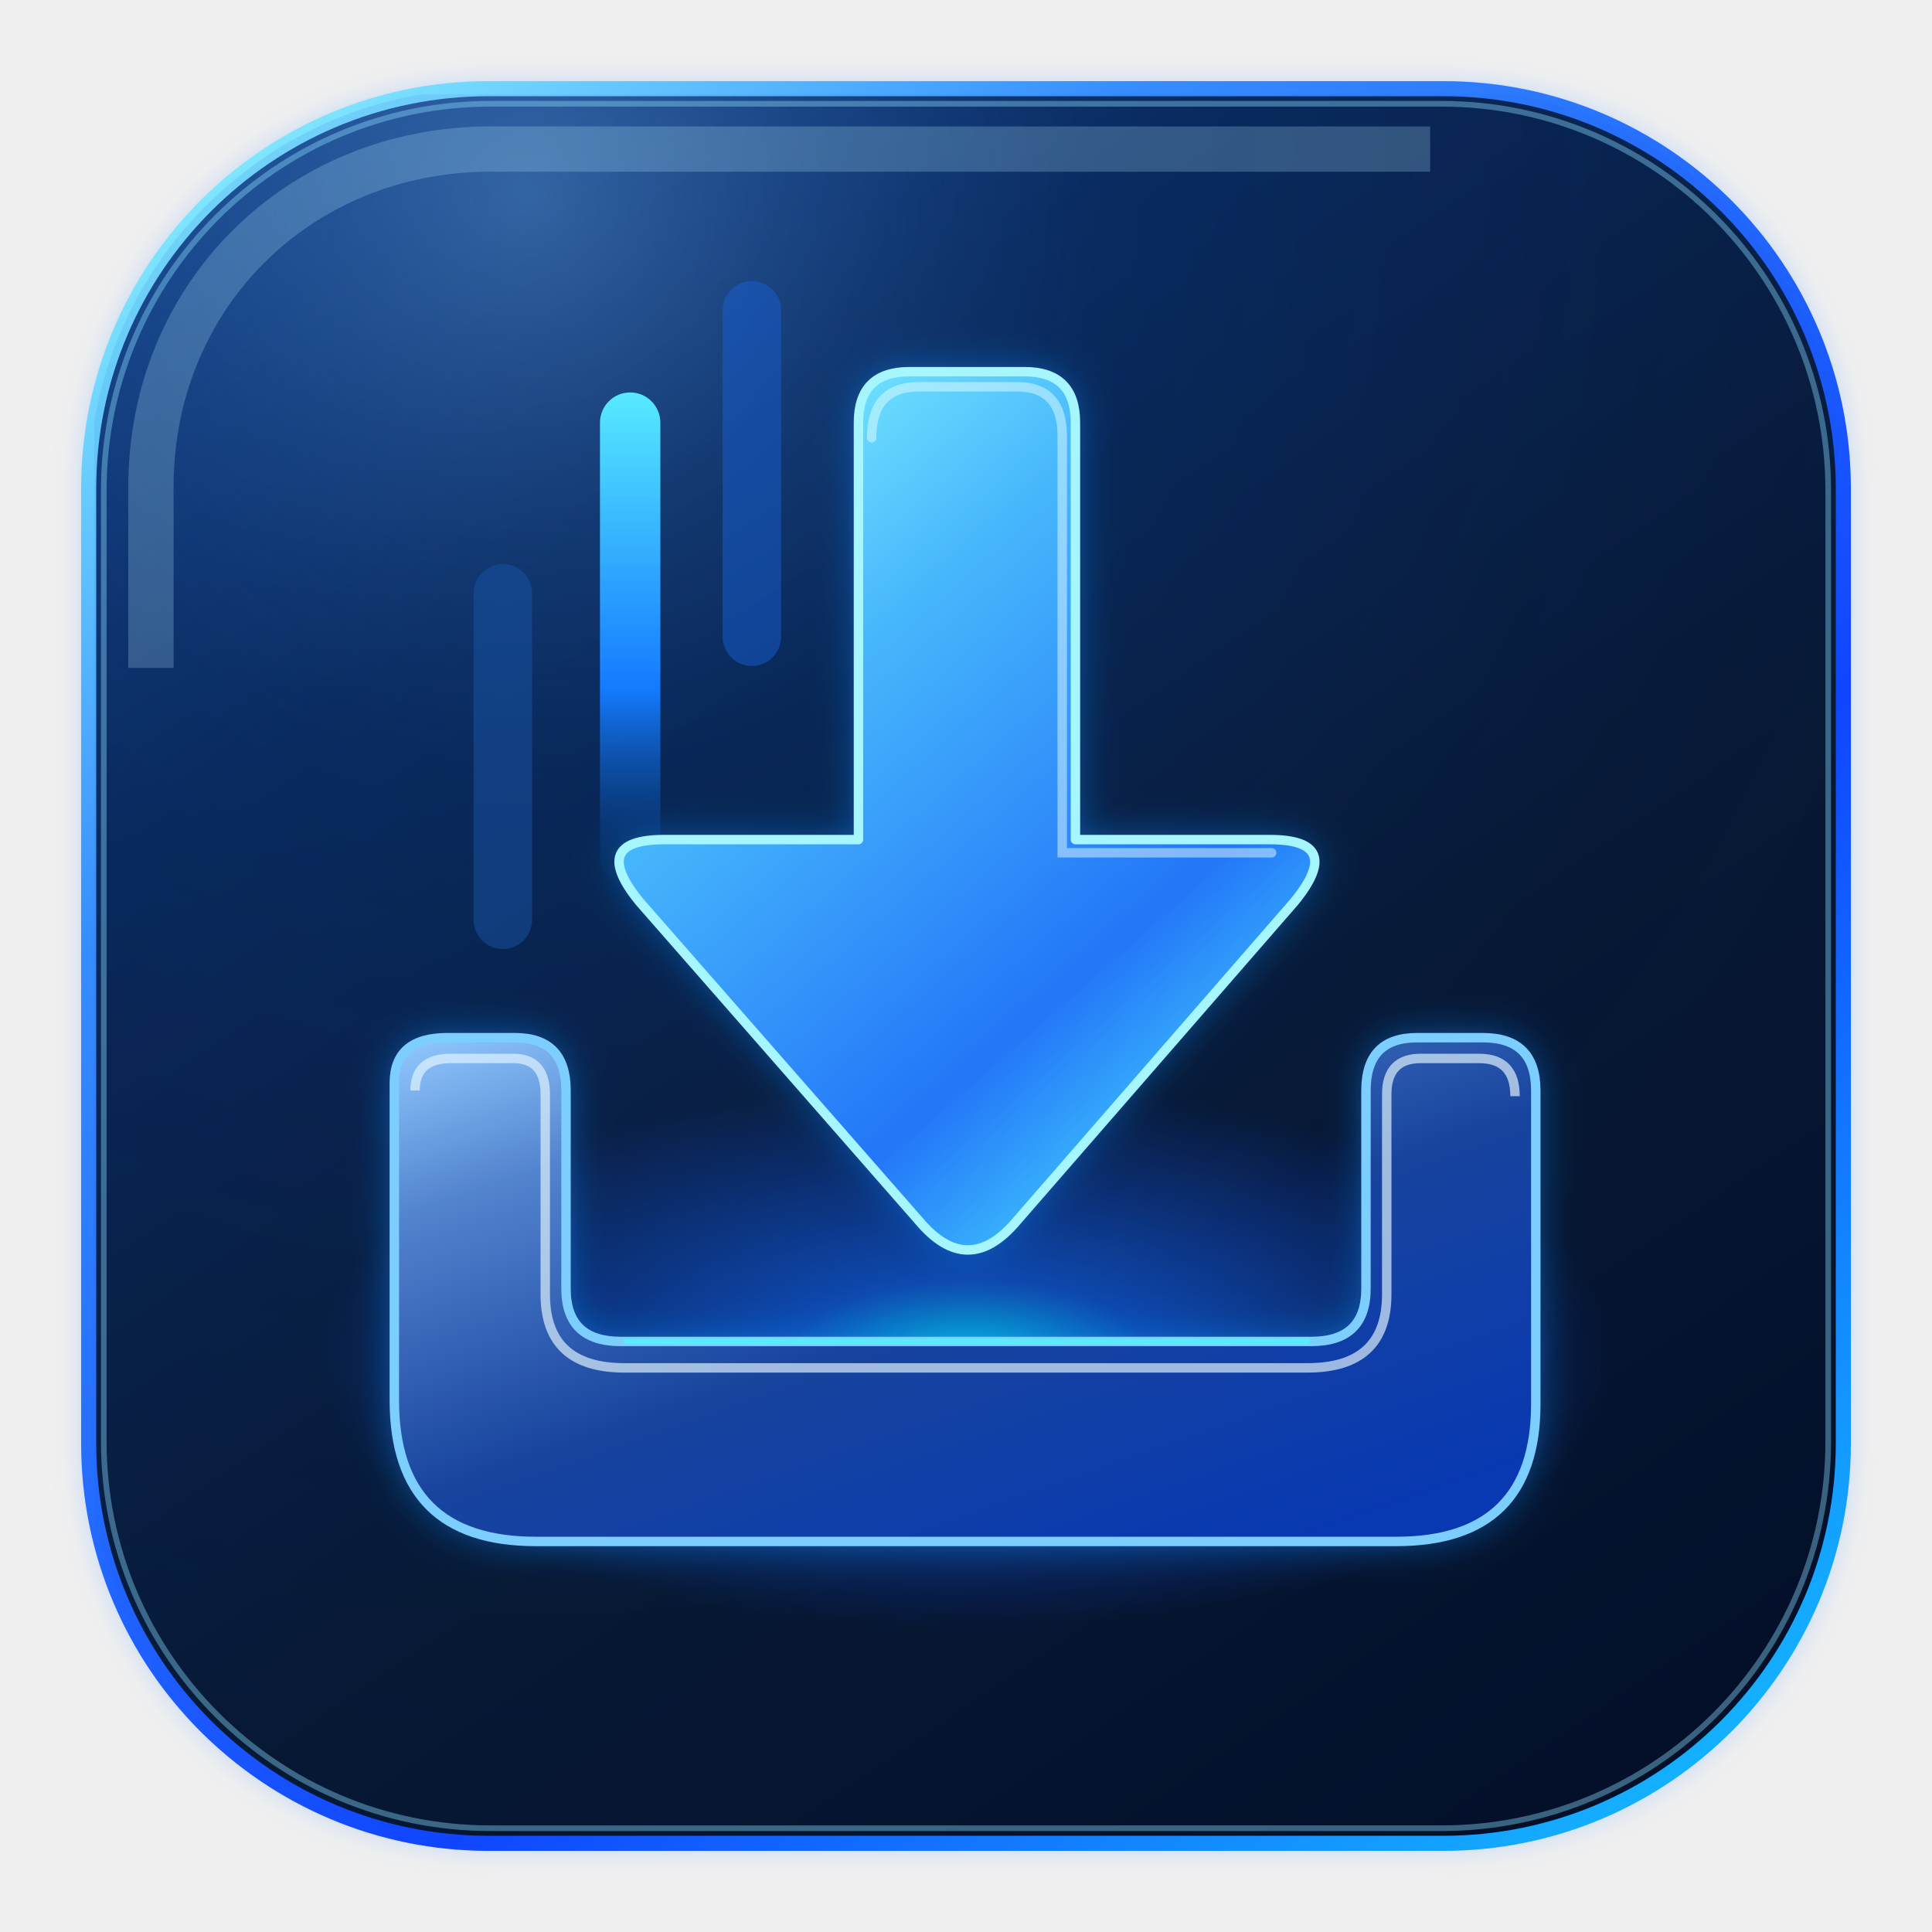
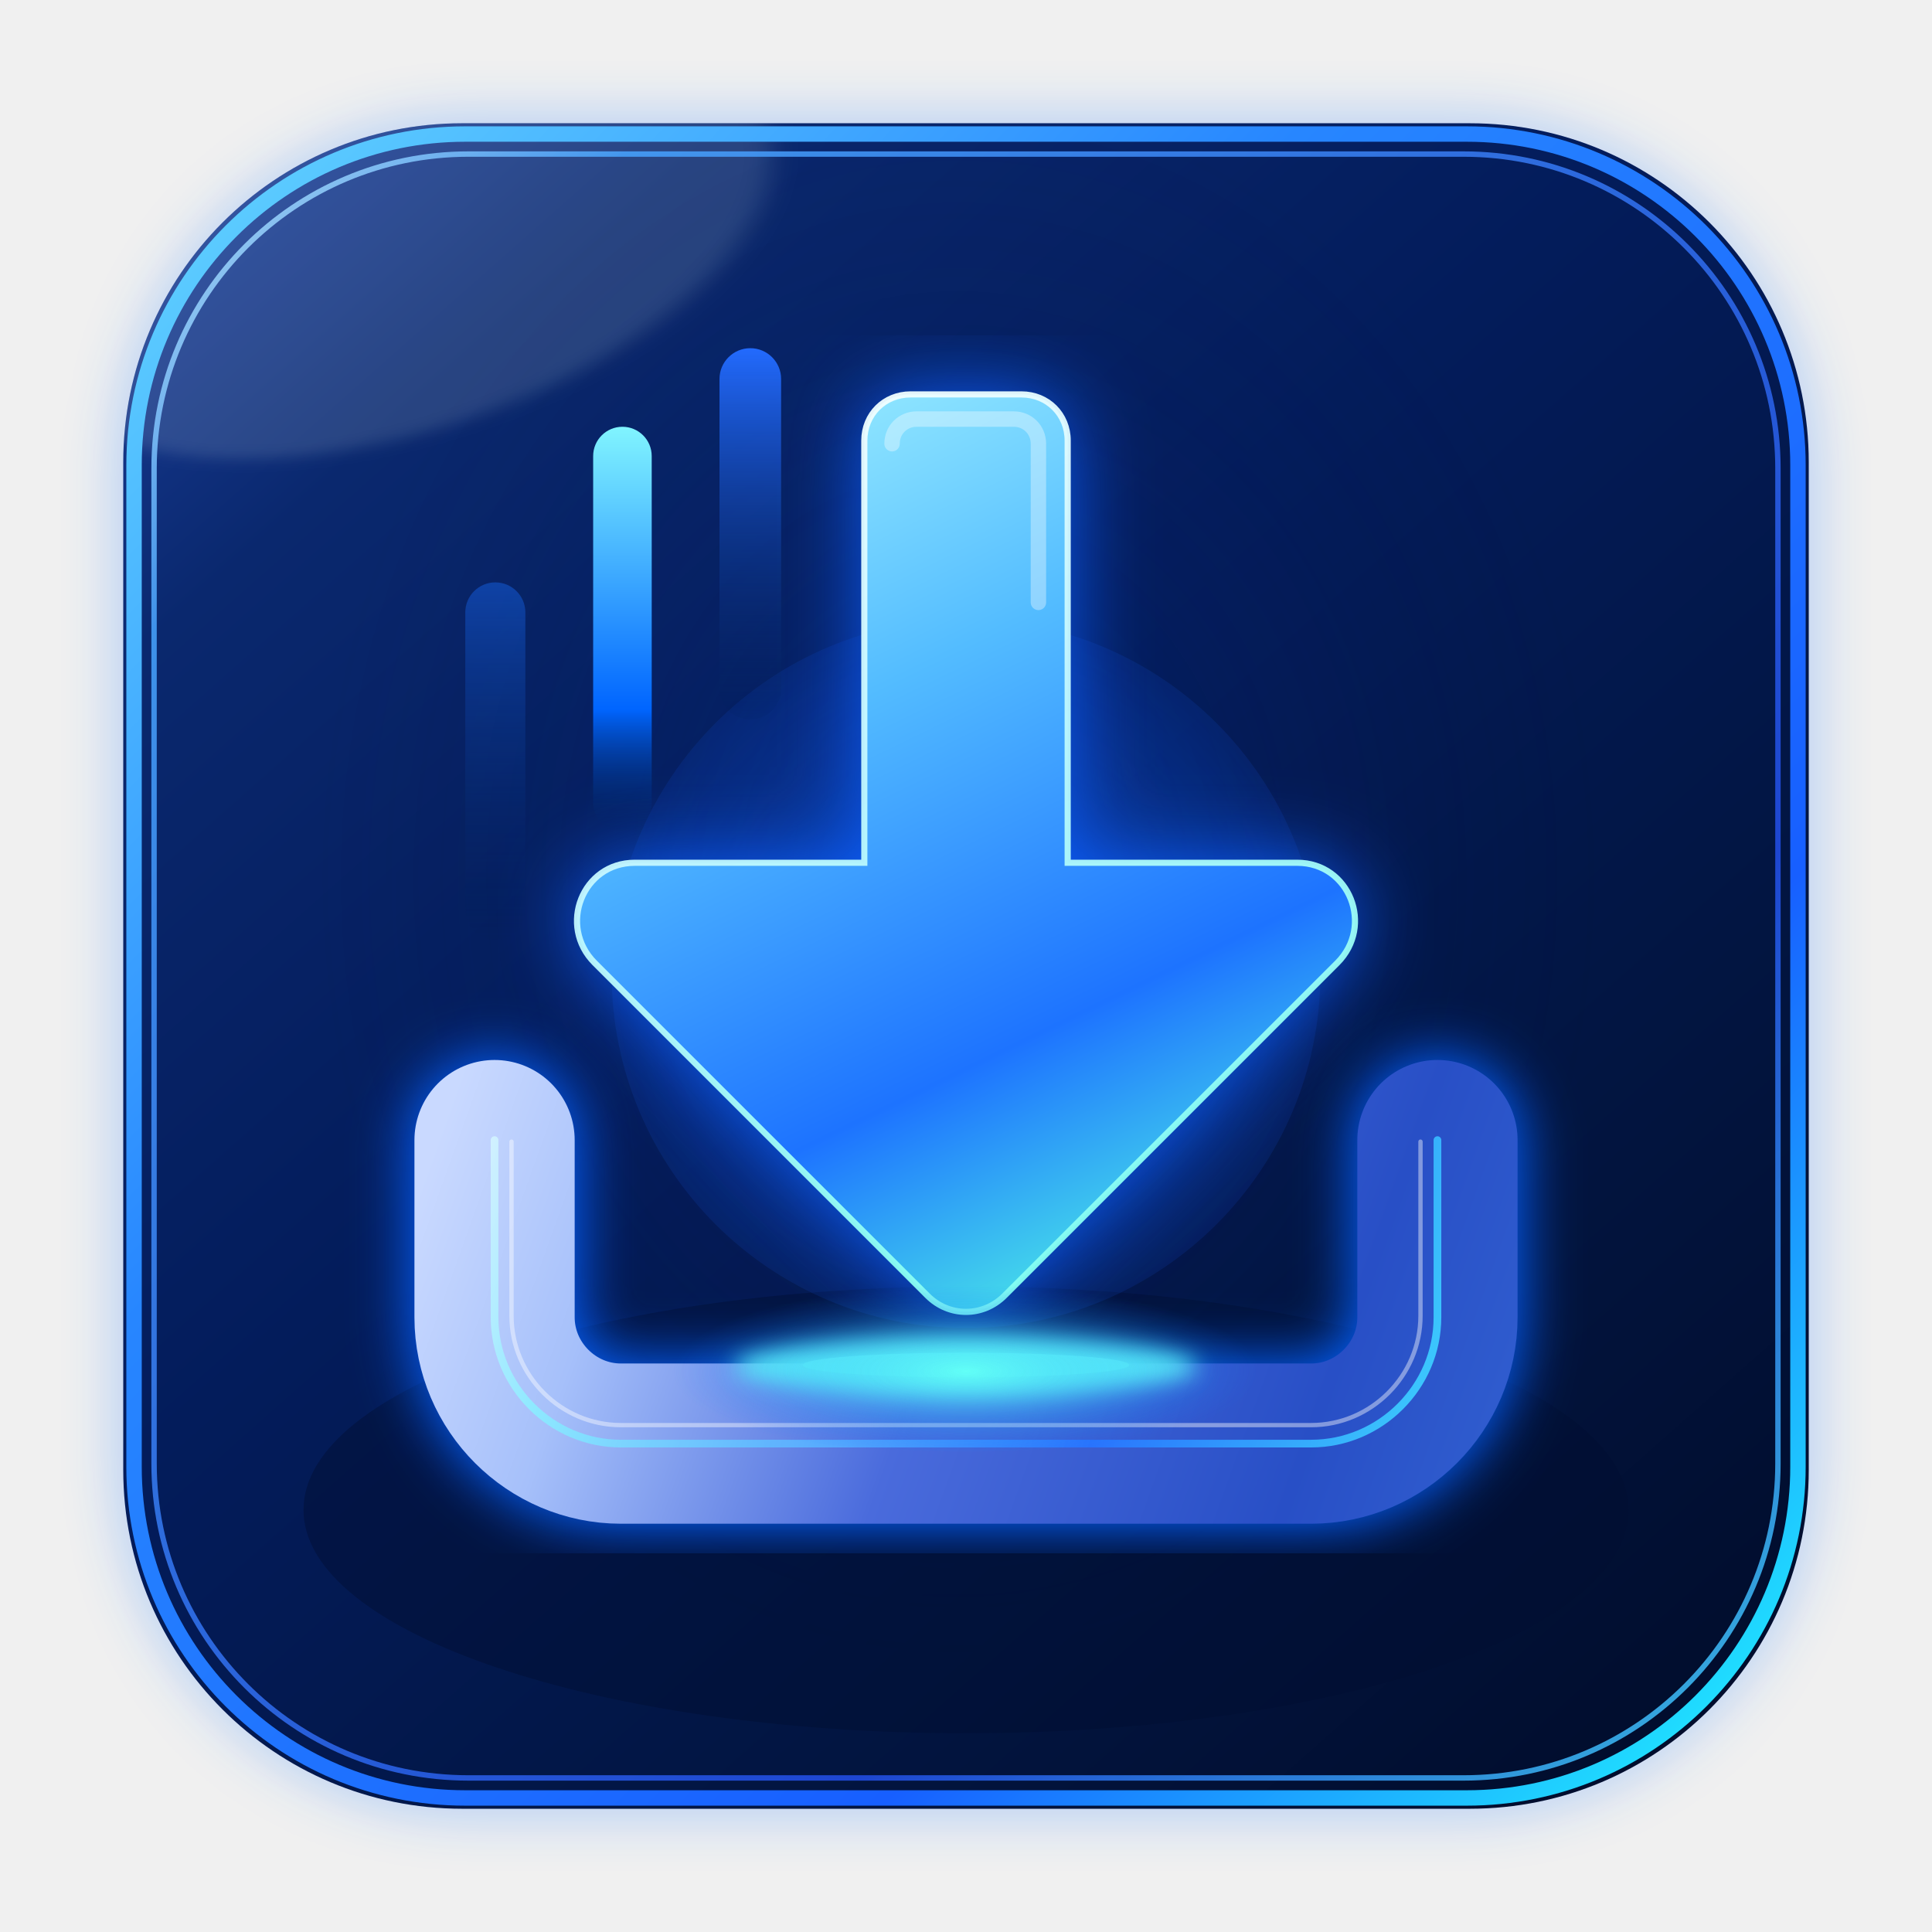
- <svg xmlns="http://www.w3.org/2000/svg" width="1024" height="1024" viewBox="0 0 1024 1024" role="img" aria-label="RDM Download Manager icon">
+ <svg xmlns="http://www.w3.org/2000/svg" width="1254" height="1254" viewBox="0 0 1254 1254" fill="none">
  <defs>
-     <linearGradient id="plate" x1="0.12" y1="0" x2="0.8" y2="1" gradientUnits="objectBoundingBox">
-       <stop stop-color="#153f82" />
-       <stop offset=".25" stop-color="#092658" />
-       <stop offset=".62" stop-color="#071936" />
-       <stop offset="1" stop-color="#04102a" />
+     <linearGradient id="bgGrad" x1="172" y1="112" x2="1078" y2="1136" gradientUnits="userSpaceOnUse">
+       <stop offset="0" stop-color="#173A92" />
+       <stop offset="0.13" stop-color="#0A286E" />
+       <stop offset="0.42" stop-color="#031C5B" />
+       <stop offset="0.78" stop-color="#02143E" />
+       <stop offset="1" stop-color="#010D2D" />
    </linearGradient>
-     <radialGradient id="plateLight" cx="25%" cy="6%" r="94%">
-       <stop stop-color="#77bcff" stop-opacity=".35" />
-       <stop offset=".35" stop-color="#1164c6" stop-opacity=".08" />
-       <stop offset="1" stop-color="#020b25" stop-opacity="0" />
+     <radialGradient id="centerBlue" cx="0" cy="0" r="1" gradientUnits="userSpaceOnUse" gradientTransform="translate(622 570) rotate(90) scale(510 420)">
+       <stop offset="0" stop-color="#082A89" stop-opacity="0.38" />
+       <stop offset="0.5" stop-color="#06206A" stop-opacity="0.14" />
+       <stop offset="1" stop-color="#02103A" stop-opacity="0" />
    </radialGradient>
-     <linearGradient id="rim" x1=".1" y1="0" x2=".92" y2="1">
-       <stop stop-color="#84edff" />
-       <stop offset=".24" stop-color="#368dff" />
-       <stop offset=".65" stop-color="#1045ff" />
-       <stop offset="1" stop-color="#14b9ff" />
+     <linearGradient id="outerStroke" x1="78" y1="96" x2="1174" y2="1174" gradientUnits="userSpaceOnUse">
+       <stop offset="0" stop-color="#64D7FF" />
+       <stop offset="0.35" stop-color="#2786FF" />
+       <stop offset="0.72" stop-color="#175FFF" />
+       <stop offset="1" stop-color="#22FFFF" />
    </linearGradient>
-     <linearGradient id="arrow" x1=".12" y1="0" x2=".82" y2="1">
-       <stop stop-color="#82f5ff" />
-       <stop offset=".32" stop-color="#46b6fc" />
-       <stop offset=".72" stop-color="#2376f8" />
-       <stop offset="1" stop-color="#4ae5ff" />
+     <linearGradient id="innerStroke" x1="92" y1="100" x2="1150" y2="1150" gradientUnits="userSpaceOnUse">
+       <stop offset="0" stop-color="#D1F7FF" />
+       <stop offset="0.15" stop-color="#48A4FF" />
+       <stop offset="0.72" stop-color="#234FEA" />
+       <stop offset="1" stop-color="#43D7FF" />
    </linearGradient>
-     <linearGradient id="tray" x1="0" y1="0" x2=".8" y2="1">
-       <stop stop-color="#93caff" />
-       <stop offset=".22" stop-color="#5384cf" />
-       <stop offset=".57" stop-color="#18449e" />
-       <stop offset="1" stop-color="#0838b2" />
+     <linearGradient id="arrowFill" x1="446" y1="273" x2="724" y2="845" gradientUnits="userSpaceOnUse">
+       <stop offset="0" stop-color="#9BEEFF" />
+       <stop offset="0.33" stop-color="#53BCFF" />
+       <stop offset="0.72" stop-color="#1D73FF" />
+       <stop offset="1" stop-color="#4CEDE7" />
    </linearGradient>
-     <linearGradient id="streak" x1="0" y1="0" x2="0" y2="1">
-       <stop stop-color="#57eaff" />
-       <stop offset=".6" stop-color="#147aff" />
-       <stop offset="1" stop-color="#09458f" stop-opacity="0" />
+     <linearGradient id="arrowOutline" x1="470" y1="261" x2="730" y2="826" gradientUnits="userSpaceOnUse">
+       <stop offset="0" stop-color="#F9FFFF" />
+       <stop offset="0.4" stop-color="#C4F8FF" />
+       <stop offset="1" stop-color="#81FFF1" />
    </linearGradient>
-     <radialGradient id="coreGlow">
-       <stop stop-color="#00eaff" stop-opacity=".8" />
-       <stop offset=".28" stop-color="#1269ff" stop-opacity=".6" />
-       <stop offset="1" stop-color="#1859ff" stop-opacity="0" />
+     <linearGradient id="trayBase" x1="291" y1="719" x2="970" y2="962" gradientUnits="userSpaceOnUse">
+       <stop offset="0" stop-color="#C9D9FF" />
+       <stop offset="0.18" stop-color="#A6C0FA" />
+       <stop offset="0.48" stop-color="#4A6BDC" />
+       <stop offset="0.83" stop-color="#284FC6" />
+       <stop offset="1" stop-color="#305DCF" />
+     </linearGradient>
+     <linearGradient id="trayOutline" x1="294" y1="720" x2="966" y2="955" gradientUnits="userSpaceOnUse">
+       <stop offset="0" stop-color="#EBF3FF" />
+       <stop offset="0.16" stop-color="#8CEBFF" />
+       <stop offset="0.65" stop-color="#2875FF" />
+       <stop offset="1" stop-color="#42E5FF" />
+     </linearGradient>
+     <linearGradient id="bar1" x1="320" y1="381" x2="320" y2="612" gradientUnits="userSpaceOnUse">
+       <stop offset="0" stop-color="#114EBE" stop-opacity="0.7" />
+       <stop offset="1" stop-color="#001A53" stop-opacity="0.05" />
+     </linearGradient>
+     <linearGradient id="bar2" x1="404" y1="275" x2="404" y2="540" gradientUnits="userSpaceOnUse">
+       <stop offset="0" stop-color="#82F6FF" />
+       <stop offset="0.7" stop-color="#0065FF" />
+       <stop offset="1" stop-color="#001D56" stop-opacity="0.08" />
+     </linearGradient>
+     <linearGradient id="bar3" x1="486" y1="225" x2="486" y2="470" gradientUnits="userSpaceOnUse">
+       <stop offset="0" stop-color="#236BFF" />
+       <stop offset="1" stop-color="#001C52" stop-opacity="0.08" />
+     </linearGradient>
+     <radialGradient id="centerGlow" cx="0" cy="0" r="1" gradientUnits="userSpaceOnUse" gradientTransform="translate(627 632) rotate(90) scale(280 280)">
+       <stop offset="0" stop-color="#0F74FF" stop-opacity="0.56" />
+       <stop offset="0.72" stop-color="#0F5CFF" stop-opacity="0.18" />
+       <stop offset="1" stop-color="#0F5CFF" stop-opacity="0" />
    </radialGradient>
-     <filter id="glow" x="-35%" y="-35%" width="170%" height="170%">
-       <feGaussianBlur stdDeviation="11" />
+     <radialGradient id="bottomGlow" cx="0" cy="0" r="1" gradientUnits="userSpaceOnUse" gradientTransform="translate(627 890) rotate(90) scale(56 190)">
+       <stop offset="0" stop-color="#61FFF6" />
+       <stop offset="1" stop-color="#0B76FF" stop-opacity="0" />
+     </radialGradient>
+     <filter id="badgeGlow" x="40" y="40" width="1174" height="1174" filterUnits="userSpaceOnUse" color-interpolation-filters="sRGB">
+       <feGaussianBlur stdDeviation="20" result="b" />
+       <feColorMatrix in="b" type="matrix" values="0 0 0 0 0.04 0 0 0 0 0.43 0 0 0 0 1 0 0 0 1 0" />
    </filter>
-     <filter id="smallGlow" x="-20%" y="-20%" width="140%" height="140%">
-       <feGaussianBlur stdDeviation="4" />
+     <filter id="arrowGlow" x="324" y="218" width="606" height="671" filterUnits="userSpaceOnUse" color-interpolation-filters="sRGB">
+       <feGaussianBlur stdDeviation="26" result="b" />
+       <feColorMatrix in="b" type="matrix" values="0 0 0 0 0.05 0 0 0 0 0.37 0 0 0 0 1 0 0 0 1 0" />
    </filter>
-     <clipPath id="round">
-       <rect x="47" y="47" width="930" height="930" rx="212" />
+     <filter id="trayGlow" x="196" y="638" width="860" height="370" filterUnits="userSpaceOnUse" color-interpolation-filters="sRGB">
+       <feGaussianBlur stdDeviation="18" result="b" />
+       <feColorMatrix in="b" type="matrix" values="0 0 0 0 0.02 0 0 0 0 0.38 0 0 0 0 1 0 0 0 1 0" />
+     </filter>
+     <filter id="softBlur" x="0" y="0" width="1254" height="1254" filterUnits="userSpaceOnUse">
+       <feGaussianBlur stdDeviation="7" />
+     </filter>
+     <clipPath id="clip">
+       <rect x="80" y="80" width="1094" height="1094" rx="220" />
    </clipPath>
  </defs>
-   <rect x="53" y="53" width="918" height="918" rx="205" fill="#166eff" opacity=".55" filter="url(#glow)" />
-   <rect x="47" y="47" width="930" height="930" rx="212" fill="url(#plate)" stroke="url(#rim)" stroke-width="8" />
-   <g clip-path="url(#round)">
-     <rect x="50" y="50" width="924" height="924" fill="url(#plateLight)" />
-     <path d="M80 354V258C80 157 158 79 260 79H758" fill="none" stroke="#b6eaff" stroke-opacity=".24" stroke-width="24" />
-     <rect x="251" y="299" width="31" height="204" rx="15.5" fill="#1754a6" opacity=".5" />
-     <rect x="318" y="208" width="32" height="262" rx="16" fill="url(#streak)" />
-     <rect x="383" y="149" width="31" height="204" rx="15.5" fill="#1761d5" opacity=".48" />
-     <ellipse cx="513" cy="719" rx="345" ry="145" fill="url(#coreGlow)" />
-     <path d="M455 224Q455 197 482 197H543Q570 197 570 224V445H673Q713 445 686 478L539 647Q513 678 487 647L339 478Q312 445 352 445H455Z" fill="#168aff" opacity=".52" filter="url(#glow)" />
-     <path d="M455 224Q455 197 482 197H543Q570 197 570 224V445H673Q713 445 686 478L539 647Q513 678 487 647L339 478Q312 445 352 445H455Z" fill="url(#arrow)" stroke="#a6f6ff" stroke-width="5" stroke-linejoin="round" />
-     <path d="M462 232Q462 205 487 205H539Q563 205 563 231V452H674" fill="none" stroke="#e8ffff" stroke-opacity=".48" stroke-width="5" stroke-linecap="round" />
-     <path d="M209 574Q209 550 237 550H273Q300 550 300 578V683Q300 711 329 711H695Q724 711 724 683V578Q724 550 751 550H786Q814 550 814 578V744Q814 817 740 817H284Q209 817 209 742Z" fill="#168dff" opacity=".55" filter="url(#glow)" />
-     <path d="M209 574Q209 550 237 550H273Q300 550 300 578V683Q300 711 329 711H695Q724 711 724 683V578Q724 550 751 550H786Q814 550 814 578V744Q814 817 740 817H284Q209 817 209 742Z" fill="url(#tray)" stroke="#7cceff" stroke-width="5" />
-     <path d="M220 578Q220 561 239 561H272Q289 561 289 580V686Q289 725 331 725H693Q735 725 735 686V580Q735 561 753 561H784Q803 561 803 581" fill="none" stroke="#e2f6ff" stroke-opacity=".67" stroke-width="5" />
-     <path d="M332 711H693" stroke="#36eaff" stroke-width="9" stroke-linecap="round" filter="url(#smallGlow)" />
-     <path d="M332 711H693" stroke="#5beaff" stroke-width="3" stroke-linecap="round" />
+   <rect x="92" y="92" width="1070" height="1070" rx="214" stroke="#1C78FF" stroke-width="10" opacity="0.9" filter="url(#badgeGlow)" />
+   <rect x="80" y="80" width="1094" height="1094" rx="220" fill="url(#bgGrad)" />
+   <rect x="80" y="80" width="1094" height="1094" rx="220" fill="url(#centerBlue)" />
+   <g clip-path="url(#clip)">
+     <ellipse cx="260" cy="160" rx="250" ry="120" transform="rotate(-18 260 160)" fill="#EFFFFF" opacity="0.13" filter="url(#softBlur)" />
+     <ellipse cx="627" cy="980" rx="430" ry="145" fill="#010D31" opacity="0.45" />
  </g>
-   <rect x="55" y="55" width="914" height="914" rx="205" fill="none" stroke="#89dcff" stroke-opacity=".4" stroke-width="3" />
+   <rect x="87" y="87" width="1080" height="1080" rx="215" stroke="url(#outerStroke)" stroke-width="10" />
+   <rect x="100" y="100" width="1054" height="1054" rx="204" stroke="url(#innerStroke)" stroke-width="3.5" opacity="0.85" />
+   <circle cx="627" cy="632" r="230" fill="url(#centerGlow)" />
+   <rect x="302" y="378" width="39" height="232" rx="19.5" fill="url(#bar1)" />
+   <rect x="385" y="277" width="38" height="263" rx="19" fill="url(#bar2)" />
+   <rect x="467" y="226" width="40" height="241" rx="20" fill="url(#bar3)" />
+   <g filter="url(#arrowGlow)">
+     <path d="M561 286C561 269 574 256 591 256H663C680 256 693 269 693 286V560H842C876 560 892 601 868 625L652 841C638 855 616 855 602 841L386 625C362 601 378 560 412 560H561V286Z" fill="#0059FF" opacity="0.95" />
+   </g>
+   <path d="M561 286C561 269 574 256 591 256H663C680 256 693 269 693 286V560H842C876 560 892 601 868 625L652 841C638 855 616 855 602 841L386 625C362 601 378 560 412 560H561V286Z" fill="url(#arrowFill)" />
+   <path d="M561 286C561 269 574 256 591 256H663C680 256 693 269 693 286V560H842C876 560 892 601 868 625L652 841C638 855 616 855 602 841L386 625C362 601 378 560 412 560H561V286Z" stroke="url(#arrowOutline)" stroke-width="4" opacity="0.95" />
+   <path d="M579 288C579 279 586 272 595 272H658C667 272 674 279 674 288V391" stroke="#FFFFFF" stroke-opacity="0.35" stroke-width="10" stroke-linecap="round" />
+   <g filter="url(#trayGlow)">
+     <path d="M321 740V855C321 900 358 937 403 937H851C896 937 933 900 933 855V740" stroke="#0E74FF" stroke-width="110" stroke-linecap="round" stroke-linejoin="round" opacity="0.98" />
+   </g>
+   <path d="M321 740V855C321 900 358 937 403 937H851C896 937 933 900 933 855V740" stroke="url(#trayBase)" stroke-width="104" stroke-linecap="round" stroke-linejoin="round" />
+   <path d="M321 740V855C321 900 358 937 403 937H851C896 937 933 900 933 855V740" stroke="url(#trayOutline)" stroke-width="5" stroke-linecap="round" stroke-linejoin="round" opacity="0.95" />
+   <path d="M332 741V854C332 893 364 925 403 925H851C890 925 922 893 922 854V741" stroke="#FFFFFF" stroke-opacity="0.42" stroke-width="2.8" stroke-linecap="round" stroke-linejoin="round" />
+   <ellipse cx="627" cy="887" rx="150" ry="18" fill="#65FFF6" opacity="0.98" filter="url(#softBlur)" />
+   <ellipse cx="627" cy="886" rx="106" ry="8" fill="#66FFF7" opacity="0.96" />
+   <ellipse cx="627" cy="888" rx="230" ry="54" fill="url(#bottomGlow)" opacity="0.85" />
</svg>
